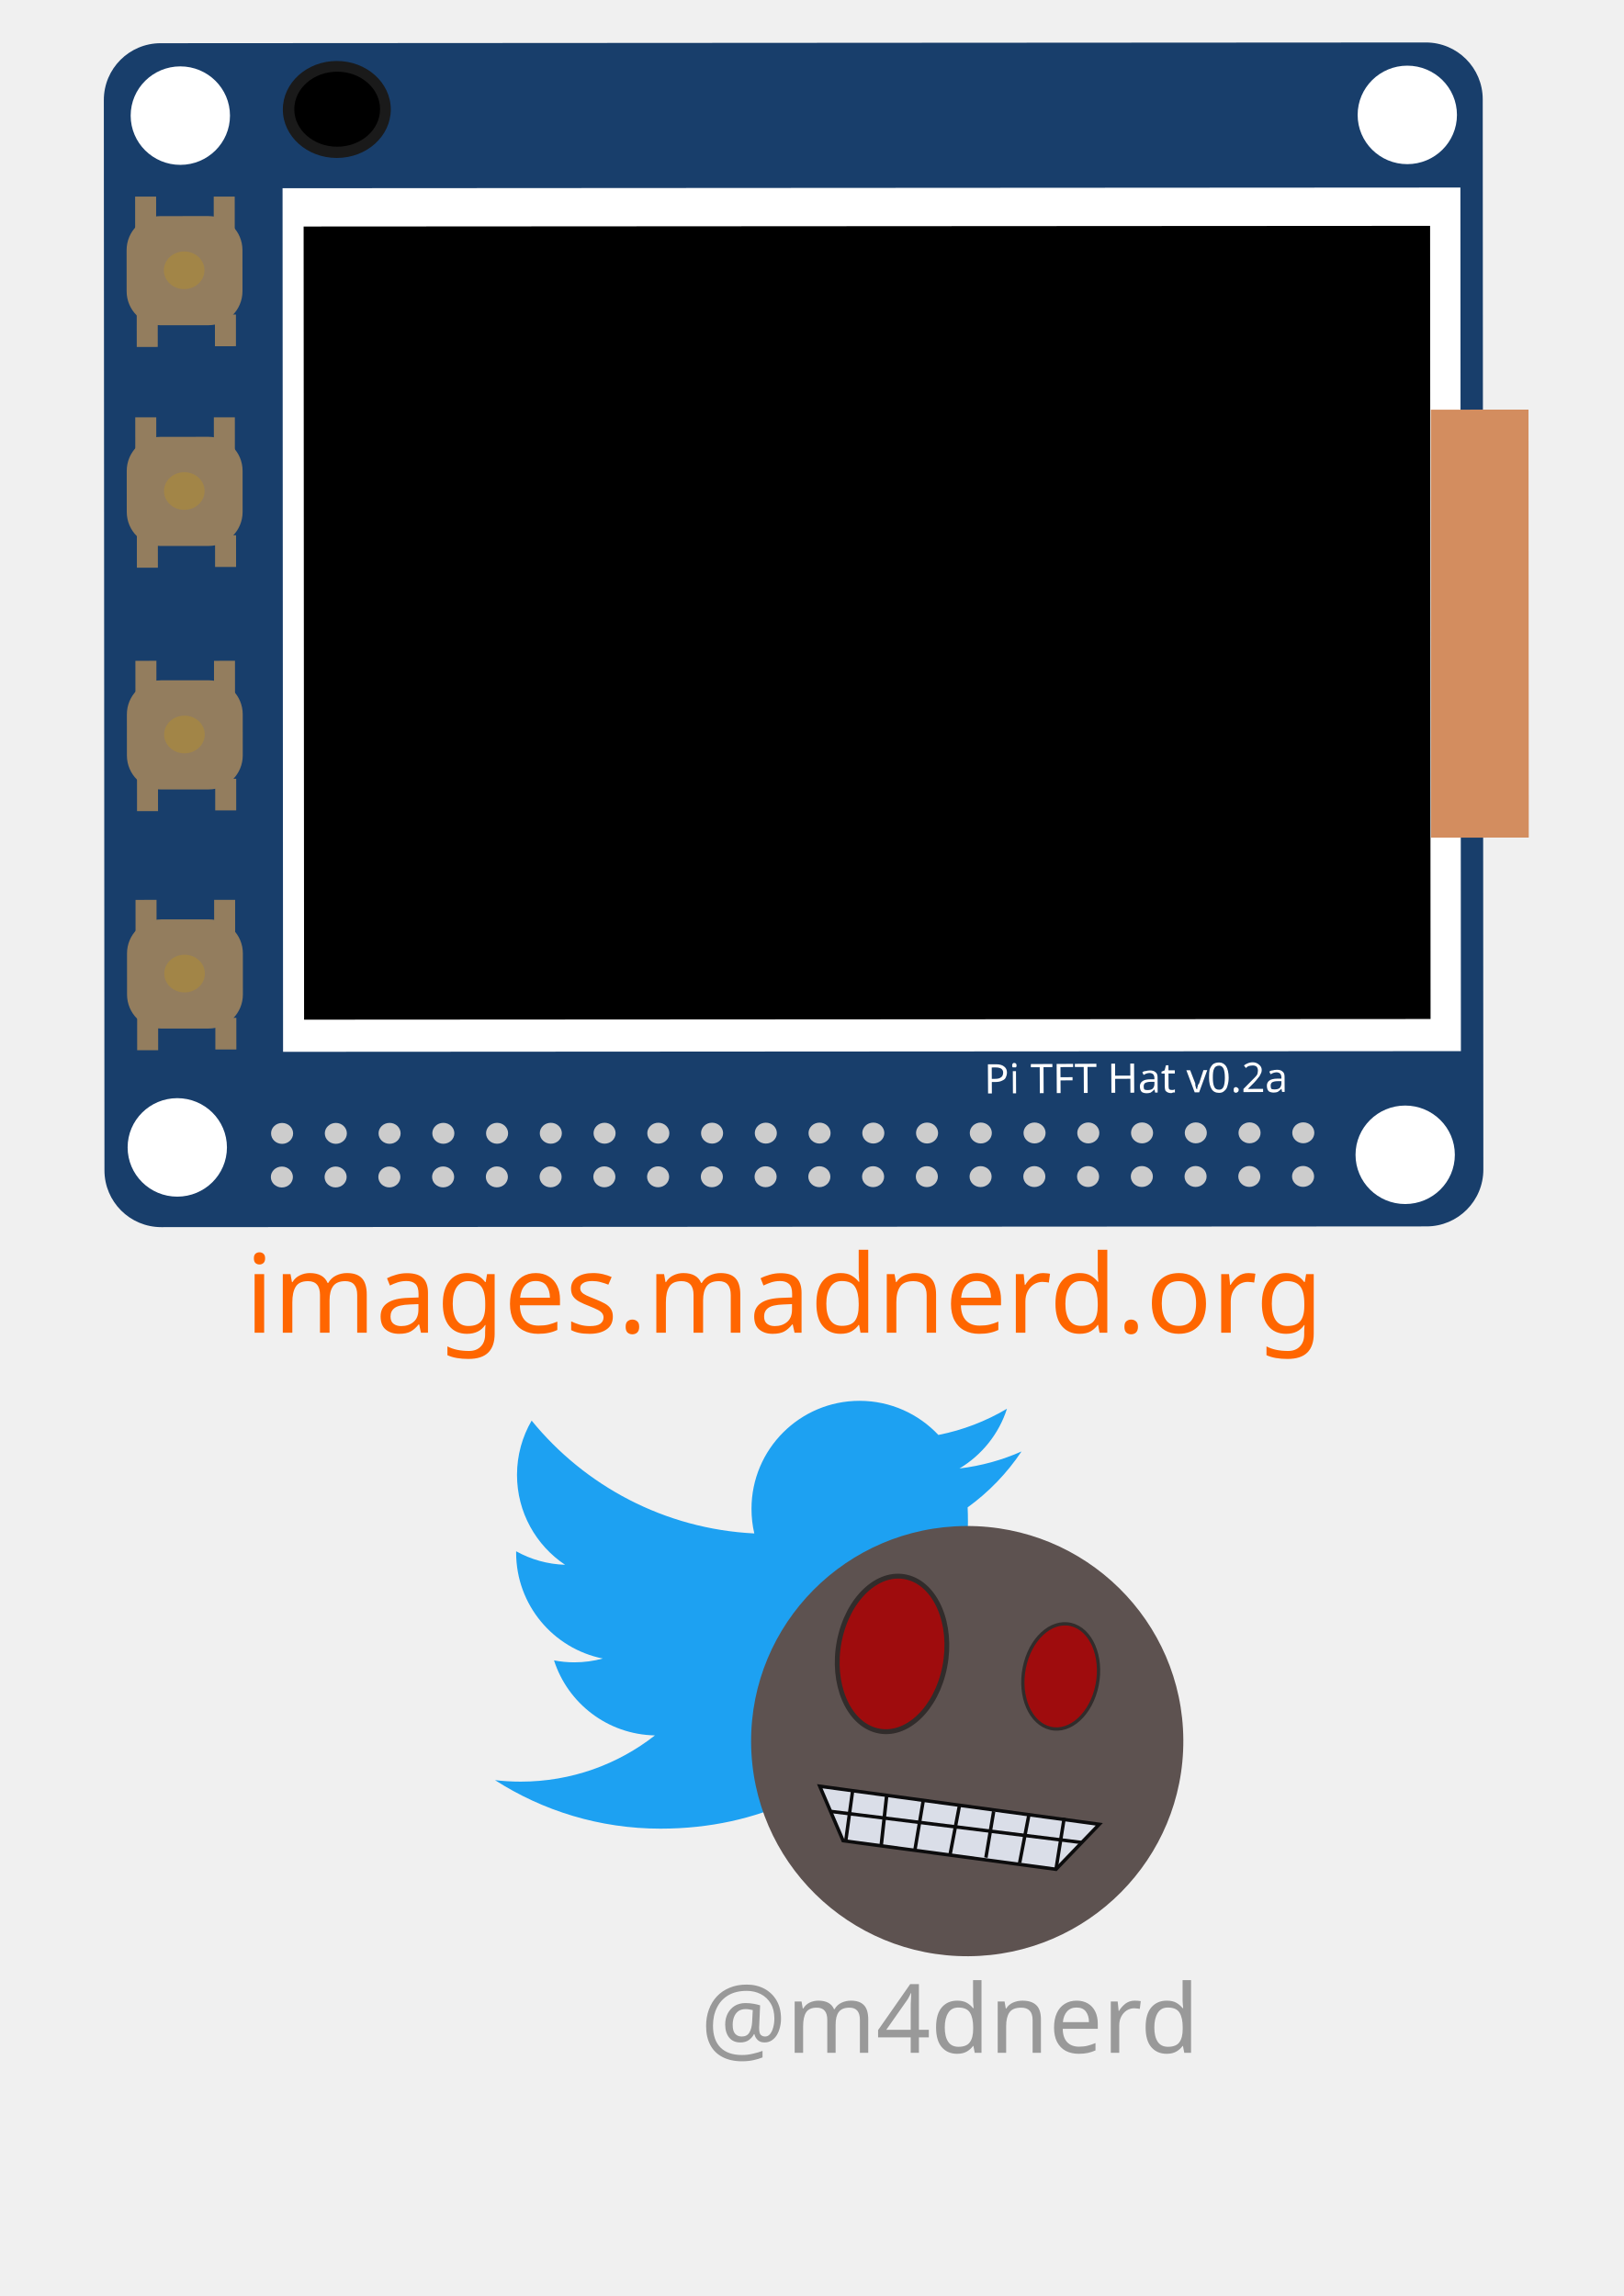
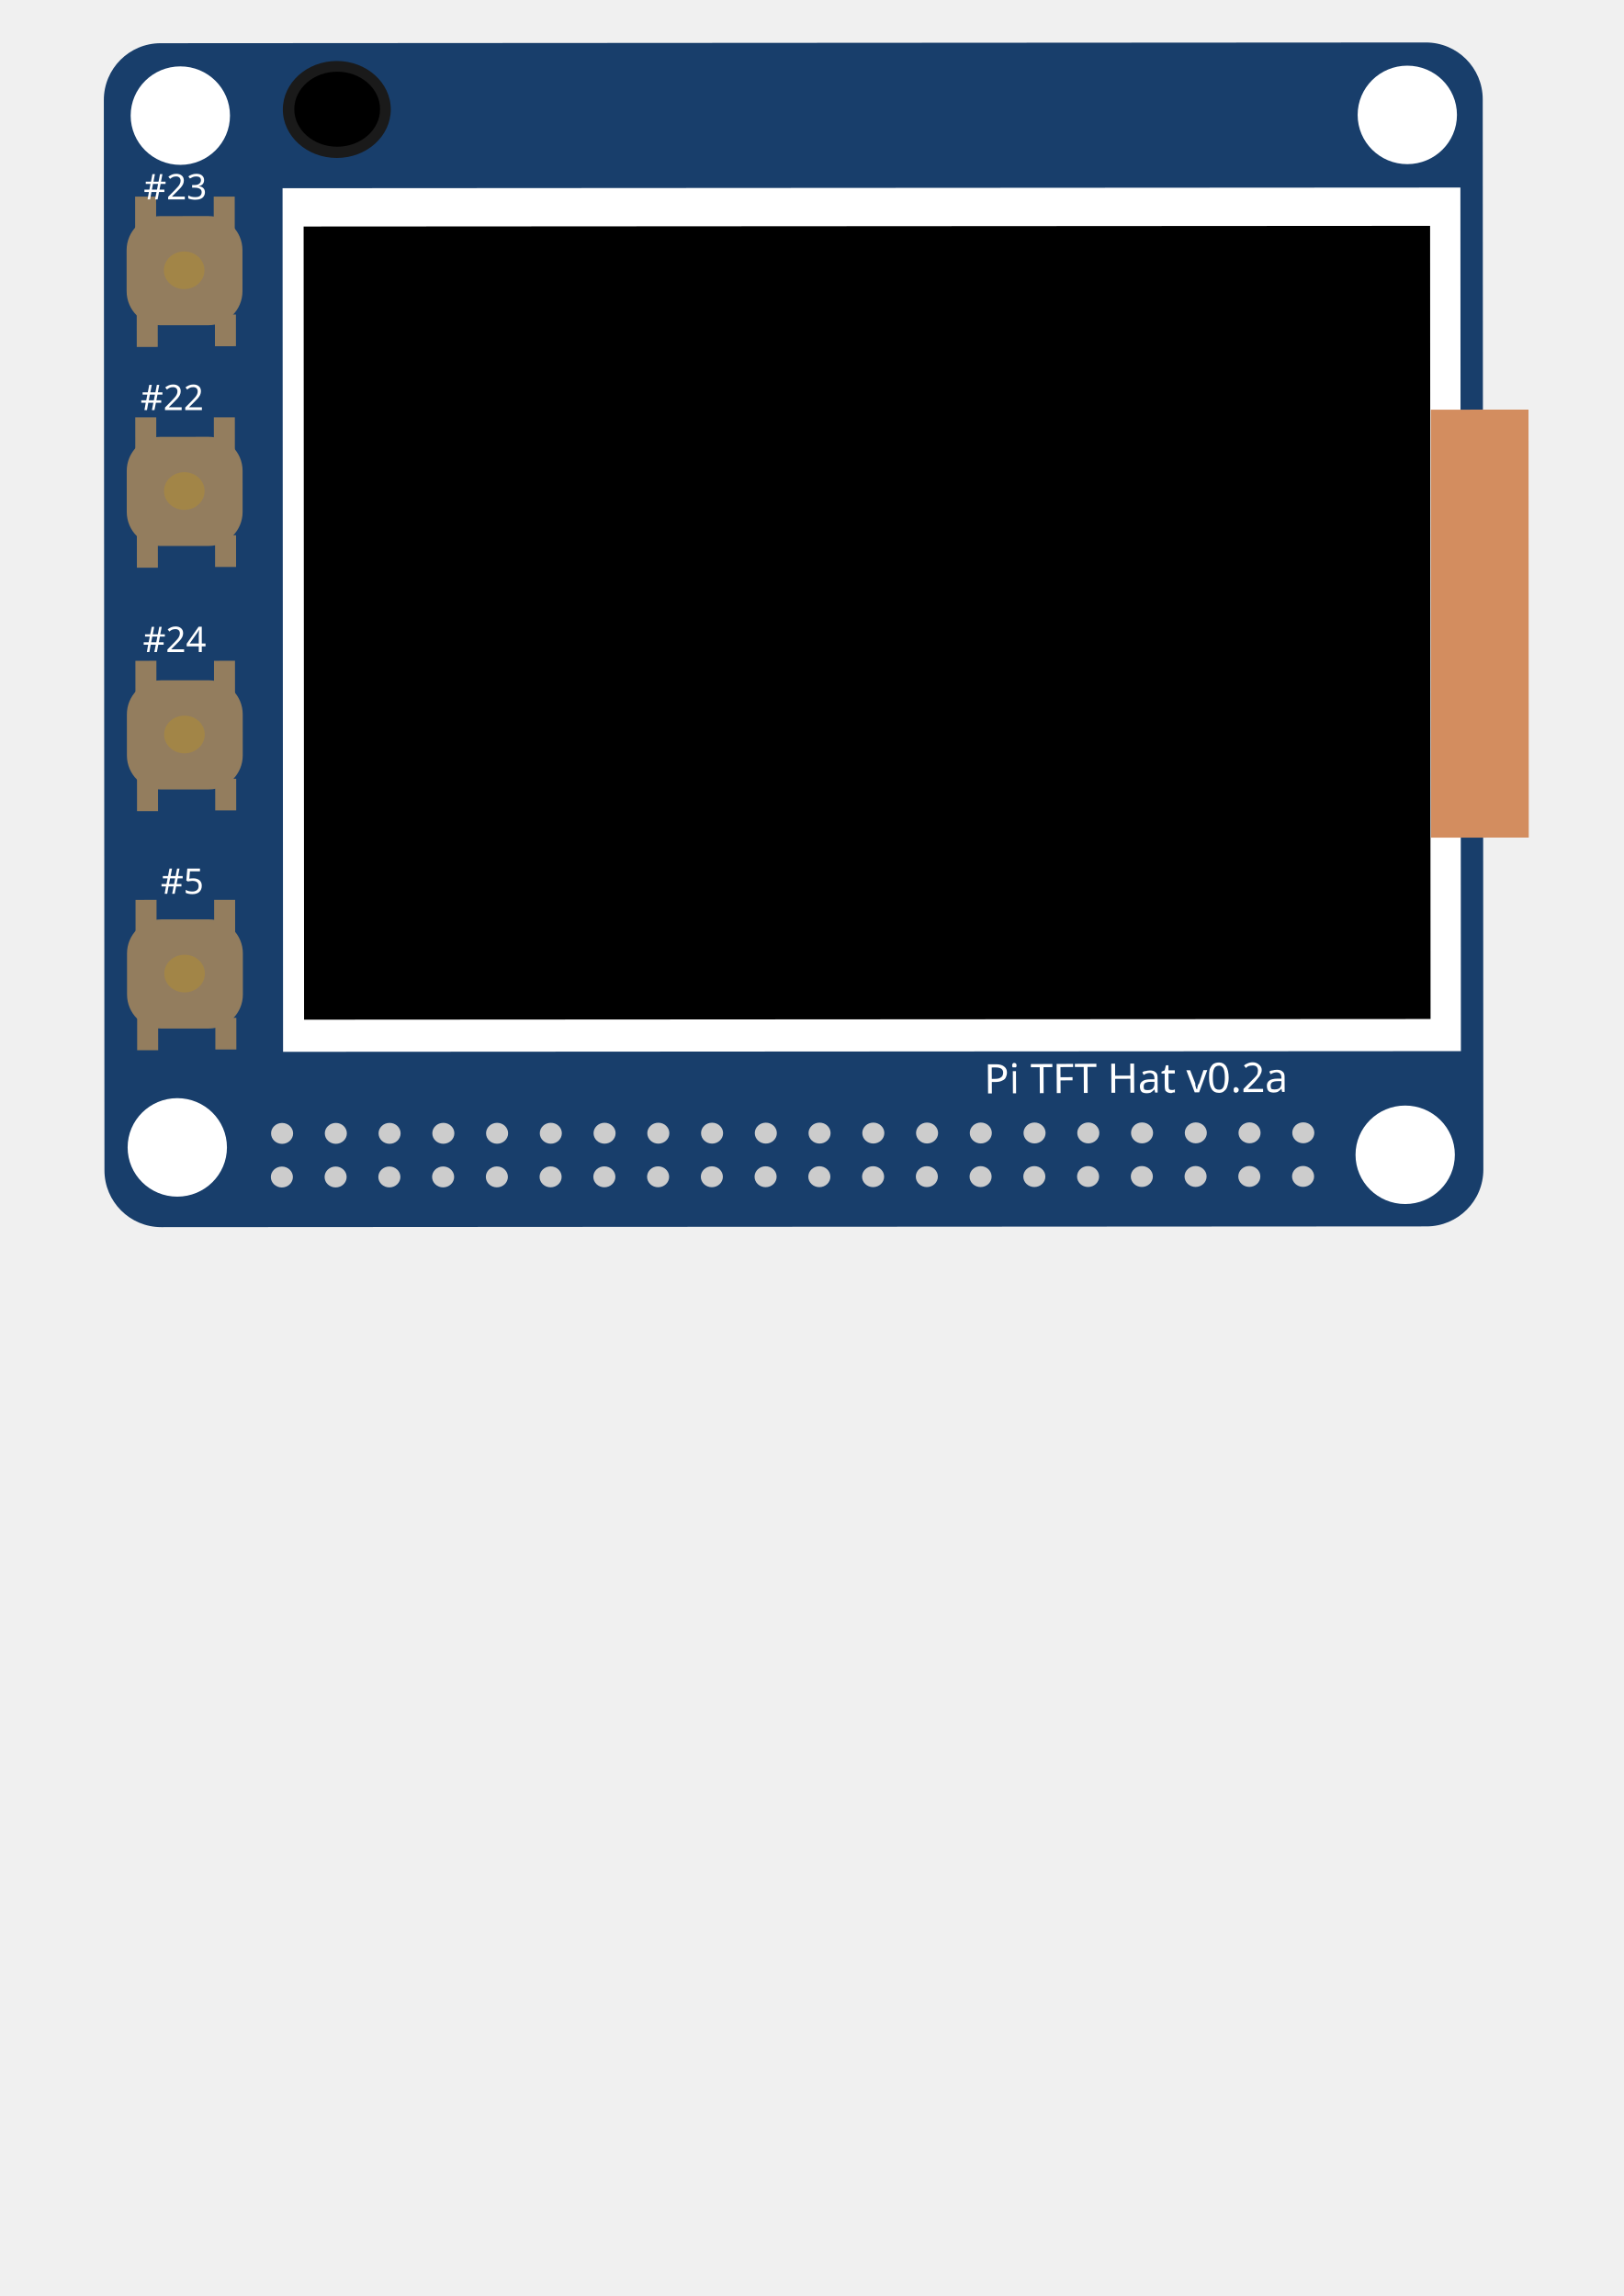
<svg xmlns="http://www.w3.org/2000/svg" width="210mm" height="297mm" viewBox="0 0 210 297" version="1.1" id="svg5478">
  <defs id="defs5472" />
  <g id="layer1">
    <g id="g12898" transform="matrix(5.242611,0,0,5.242611,-46.55062,-146.8055)" style="display:inline;opacity:1;stroke:none">
      <rect transform="rotate(179.9666)" ry="1.402" y="-58.288" x="-45.44" height="29.212" width="34.017" id="rect77" style="opacity:1;fill:#133a68;fill-opacity:0.974;stroke:none;stroke-width:0.282" />
      <ellipse transform="rotate(179.9666)" ry="1.215" rx="1.225" cy="-56.321" cx="-13.22" id="path79-2" style="opacity:1;fill:#ffffff;stroke:none;stroke-width:0.776;stroke-miterlimit:4;stroke-dasharray:none" />
      <ellipse transform="rotate(179.9666)" ry="1.215" rx="1.225" cy="-56.521" cx="-43.512" id="path79-2-0" style="opacity:1;fill:#ffffff;fill-opacity:1;stroke:none;stroke-width:0.776;stroke-miterlimit:4;stroke-dasharray:none;stroke-opacity:1" />
      <ellipse transform="rotate(179.9666)" ry="1.215" rx="1.225" cy="-30.863" cx="-43.579" id="path79-2-4" style="opacity:1;fill:#ffffff;fill-opacity:1;stroke:none;stroke-width:0.776;stroke-miterlimit:4;stroke-dasharray:none;stroke-opacity:1" />
      <ellipse transform="rotate(179.9666)" ry="1.215" rx="1.225" cy="-30.863" cx="-13.31" id="path79-2-5" style="opacity:1;fill:#ffffff;fill-opacity:1;stroke:none;stroke-width:0.776;stroke-miterlimit:4;stroke-dasharray:none;stroke-opacity:1" />
      <rect transform="rotate(179.9666)" y="-53.964" x="-44.888" height="21.308" width="29.057" id="rect1195" style="opacity:1;fill:#ffffff;stroke:none;stroke-width:0.123;stroke-miterlimit:4;stroke-dasharray:none" />
      <rect transform="rotate(179.9666)" ry="0" y="-53.171" x="-44.14" height="19.57" width="27.79" id="rect1191" style="opacity:1;fill:#000000;stroke:none;stroke-width:0.122;stroke-miterlimit:4;stroke-dasharray:none" />
      <rect transform="rotate(179.9666)" rx="1.331" ry="1.197" y="-31.91" x="-18.502" height="2.393" width="2.663" id="rect1197" style="opacity:1;fill:#1a1a1a;stroke:none;stroke-width:0.115;stroke-miterlimit:4;stroke-dasharray:none" />
      <rect transform="rotate(179.9666)" ry="0" y="-48.696" x="-46.565" height="10.56" width="2.41" id="rect1189" style="opacity:1;fill:#d38d5f;stroke:none;stroke-width:0.123;stroke-miterlimit:4;stroke-dasharray:none" />
      <g transform="rotate(179.9666,6.746458,43.26557)" id="g1619" style="stroke:none">
        <rect style="display:inline;opacity:1;fill:#937d5e;fill-opacity:1;stroke:none;stroke-width:0.139;stroke-miterlimit:4;stroke-dasharray:none" id="rect1306-7" width="0.518" height="0.89" x="-1.183" y="35.431" ry="0" />
        <rect style="display:inline;opacity:1;fill:#937d5e;fill-opacity:1;stroke:none;stroke-width:0.131;stroke-miterlimit:4;stroke-dasharray:none" id="rect1306-6" width="0.518" height="0.792" x="0.756" y="35.53" ry="0" />
        <rect style="display:inline;opacity:1;fill:#937d5e;fill-opacity:1;stroke:none;stroke-width:0.13;stroke-miterlimit:4;stroke-dasharray:none" id="rect1306" width="0.518" height="0.782" x="-1.211" y="32.629" ry="0" />
        <rect style="display:inline;opacity:1;fill:#937d5e;fill-opacity:1;stroke:none;stroke-width:0.131;stroke-miterlimit:4;stroke-dasharray:none" id="rect1306-6-0" width="0.518" height="0.799" x="0.718" y="32.612" ry="0" />
        <rect style="display:inline;opacity:1;fill:#937d5e;fill-opacity:1;stroke:none;stroke-width:0.12;stroke-miterlimit:4;stroke-dasharray:none" id="rect1199" width="2.858" height="2.693" x="-1.373" y="33.147" ry="0.84" />
        <rect style="display:inline;opacity:1;fill:#937d5e;fill-opacity:1;stroke:none;stroke-width:0.074;stroke-miterlimit:4;stroke-dasharray:none" id="rect1199-3" width="1.852" height="1.588" x="-0.872" y="33.676" ry="0.265" />
        <ellipse style="display:inline;opacity:1;fill:#a28547;fill-opacity:1;stroke:none;stroke-width:0.108;stroke-miterlimit:4;stroke-dasharray:none" id="path1335" cx="0.065" cy="34.503" rx="0.501" ry="0.465" />
      </g>
      <g id="g1619-3" style="display:inline;opacity:1;stroke:none" transform="rotate(179.9666,6.745599,40.31598)">
        <rect style="display:inline;opacity:1;fill:#937d5e;fill-opacity:1;stroke:none;stroke-width:0.139;stroke-miterlimit:4;stroke-dasharray:none" id="rect1306-7-0" width="0.518" height="0.89" x="-1.183" y="35.431" ry="0" />
        <rect style="display:inline;opacity:1;fill:#937d5e;fill-opacity:1;stroke:none;stroke-width:0.131;stroke-miterlimit:4;stroke-dasharray:none" id="rect1306-6-9" width="0.518" height="0.792" x="0.756" y="35.53" ry="0" />
        <rect style="display:inline;opacity:1;fill:#937d5e;fill-opacity:1;stroke:none;stroke-width:0.13;stroke-miterlimit:4;stroke-dasharray:none" id="rect1306-9" width="0.518" height="0.782" x="-1.211" y="32.629" ry="0" />
        <rect style="display:inline;opacity:1;fill:#937d5e;fill-opacity:1;stroke:none;stroke-width:0.131;stroke-miterlimit:4;stroke-dasharray:none" id="rect1306-6-0-6" width="0.518" height="0.799" x="0.718" y="32.612" ry="0" />
        <rect style="display:inline;opacity:1;fill:#937d5e;fill-opacity:1;stroke:none;stroke-width:0.12;stroke-miterlimit:4;stroke-dasharray:none" id="rect1199-1" width="2.858" height="2.693" x="-1.373" y="33.147" ry="0.84" />
        <rect style="display:inline;opacity:1;fill:#937d5e;fill-opacity:1;stroke:none;stroke-width:0.074;stroke-miterlimit:4;stroke-dasharray:none" id="rect1199-3-1" width="1.852" height="1.588" x="-0.872" y="33.676" ry="0.265" />
        <ellipse style="display:inline;opacity:1;fill:#a28547;fill-opacity:1;stroke:none;stroke-width:0.108;stroke-miterlimit:4;stroke-dasharray:none" id="path1335-8" cx="0.065" cy="34.503" rx="0.501" ry="0.465" />
      </g>
      <g id="g1619-6" style="display:inline;opacity:1;stroke:none" transform="rotate(179.9666,6.744724,37.31225)">
        <rect style="display:inline;opacity:1;fill:#937d5e;fill-opacity:1;stroke:none;stroke-width:0.139;stroke-miterlimit:4;stroke-dasharray:none" id="rect1306-7-5" width="0.518" height="0.89" x="-1.183" y="35.431" ry="0" />
        <rect style="display:inline;opacity:1;fill:#937d5e;fill-opacity:1;stroke:none;stroke-width:0.131;stroke-miterlimit:4;stroke-dasharray:none" id="rect1306-6-8" width="0.518" height="0.792" x="0.756" y="35.53" ry="0" />
        <rect style="display:inline;opacity:1;fill:#937d5e;fill-opacity:1;stroke:none;stroke-width:0.13;stroke-miterlimit:4;stroke-dasharray:none" id="rect1306-93" width="0.518" height="0.782" x="-1.211" y="32.629" ry="0" />
        <rect style="display:inline;opacity:1;fill:#937d5e;fill-opacity:1;stroke:none;stroke-width:0.131;stroke-miterlimit:4;stroke-dasharray:none" id="rect1306-6-0-0" width="0.518" height="0.799" x="0.718" y="32.612" ry="0" />
        <rect style="display:inline;opacity:1;fill:#937d5e;fill-opacity:1;stroke:none;stroke-width:0.12;stroke-miterlimit:4;stroke-dasharray:none" id="rect1199-0" width="2.858" height="2.693" x="-1.373" y="33.147" ry="0.84" />
        <rect style="display:inline;opacity:1;fill:#937d5e;fill-opacity:1;stroke:none;stroke-width:0.074;stroke-miterlimit:4;stroke-dasharray:none" id="rect1199-3-17" width="1.852" height="1.588" x="-0.872" y="33.676" ry="0.265" />
        <ellipse style="display:inline;opacity:1;fill:#a28547;fill-opacity:1;stroke:none;stroke-width:0.108;stroke-miterlimit:4;stroke-dasharray:none" id="path1335-7" cx="0.065" cy="34.503" rx="0.501" ry="0.465" />
      </g>
      <g id="g1619-60" style="display:inline;opacity:1;stroke:none" transform="rotate(179.9666,6.743931,34.58912)">
        <rect style="display:inline;opacity:1;fill:#937d5e;fill-opacity:1;stroke:none;stroke-width:0.139;stroke-miterlimit:4;stroke-dasharray:none" id="rect1306-7-4" width="0.518" height="0.89" x="-1.183" y="35.431" ry="0" />
        <rect style="display:inline;opacity:1;fill:#937d5e;fill-opacity:1;stroke:none;stroke-width:0.131;stroke-miterlimit:4;stroke-dasharray:none" id="rect1306-6-1" width="0.518" height="0.792" x="0.756" y="35.53" ry="0" />
        <rect style="display:inline;opacity:1;fill:#937d5e;fill-opacity:1;stroke:none;stroke-width:0.13;stroke-miterlimit:4;stroke-dasharray:none" id="rect1306-0" width="0.518" height="0.782" x="-1.211" y="32.629" ry="0" />
        <rect style="display:inline;opacity:1;fill:#937d5e;fill-opacity:1;stroke:none;stroke-width:0.131;stroke-miterlimit:4;stroke-dasharray:none" id="rect1306-6-0-2" width="0.518" height="0.799" x="0.718" y="32.612" ry="0" />
        <rect style="display:inline;opacity:1;fill:#937d5e;fill-opacity:1;stroke:none;stroke-width:0.12;stroke-miterlimit:4;stroke-dasharray:none" id="rect1199-30" width="2.858" height="2.693" x="-1.373" y="33.147" ry="0.84" />
        <rect style="display:inline;opacity:1;fill:#937d5e;fill-opacity:1;stroke:none;stroke-width:0.074;stroke-miterlimit:4;stroke-dasharray:none" id="rect1199-3-9" width="1.852" height="1.588" x="-0.872" y="33.676" ry="0.265" />
        <ellipse style="display:inline;opacity:1;fill:#a28547;fill-opacity:1;stroke:none;stroke-width:0.108;stroke-miterlimit:4;stroke-dasharray:none" id="path1335-74" cx="0.065" cy="34.503" rx="0.501" ry="0.465" />
      </g>
      <g transform="rotate(179.9666,28.97954,43.66512)" id="g1839" style="stroke:none">
        <path style="opacity:1;fill:none;stroke:none;stroke-width:0.254px;stroke-linecap:butt;stroke-linejoin:miter;stroke-opacity:1" d="M 16.404,29.771 16.669,29.506 h 0.529 L 17.462,29.771 V 31.887 l -0.265,0.265 H 16.669 L 16.404,31.887 Z" id="path1066" />
        <ellipse style="opacity:1;fill:#cccccc;stroke:none;stroke-width:0.136;stroke-miterlimit:4;stroke-dasharray:none" id="path1509" cx="16.941" cy="30.294" rx="0.272" ry="0.258" />
        <ellipse style="display:inline;opacity:1;fill:#cccccc;stroke:none;stroke-width:0.136;stroke-miterlimit:4;stroke-dasharray:none" id="path1509-0" cx="16.935" cy="31.37" rx="0.272" ry="0.258" />
      </g>
      <g transform="rotate(179.9666,28.31657,43.66531)" id="use5654" style="stroke:none">
        <path id="path5692" d="M 16.404,29.771 16.669,29.506 h 0.529 L 17.462,29.771 V 31.887 l -0.265,0.265 H 16.669 L 16.404,31.887 Z" style="opacity:1;fill:none;stroke:none;stroke-width:0.254px;stroke-linecap:butt;stroke-linejoin:miter;stroke-opacity:1" />
        <ellipse ry="0.258" rx="0.272" cy="30.294" cx="16.941" id="ellipse5694" style="opacity:1;fill:#cccccc;stroke:none;stroke-width:0.136;stroke-miterlimit:4;stroke-dasharray:none" />
        <ellipse ry="0.258" rx="0.272" cy="31.37" cx="16.935" id="ellipse5696" style="display:inline;opacity:1;fill:#cccccc;stroke:none;stroke-width:0.136;stroke-miterlimit:4;stroke-dasharray:none" />
      </g>
      <g transform="rotate(179.9666,27.6536,43.66551)" id="use5656" style="stroke:none">
        <path id="path5700" d="M 16.404,29.771 16.669,29.506 h 0.529 L 17.462,29.771 V 31.887 l -0.265,0.265 H 16.669 L 16.404,31.887 Z" style="opacity:1;fill:none;stroke:none;stroke-width:0.254px;stroke-linecap:butt;stroke-linejoin:miter;stroke-opacity:1" />
        <ellipse ry="0.258" rx="0.272" cy="30.294" cx="16.941" id="ellipse5702" style="opacity:1;fill:#cccccc;stroke:none;stroke-width:0.136;stroke-miterlimit:4;stroke-dasharray:none" />
        <ellipse ry="0.258" rx="0.272" cy="31.37" cx="16.935" id="ellipse5704" style="display:inline;opacity:1;fill:#cccccc;stroke:none;stroke-width:0.136;stroke-miterlimit:4;stroke-dasharray:none" />
      </g>
      <g transform="rotate(179.9666,26.99063,43.6657)" id="use5658" style="stroke:none">
        <path id="path5708" d="M 16.404,29.771 16.669,29.506 h 0.529 L 17.462,29.771 V 31.887 l -0.265,0.265 H 16.669 L 16.404,31.887 Z" style="opacity:1;fill:none;stroke:none;stroke-width:0.254px;stroke-linecap:butt;stroke-linejoin:miter;stroke-opacity:1" />
        <ellipse ry="0.258" rx="0.272" cy="30.294" cx="16.941" id="ellipse5710" style="opacity:1;fill:#cccccc;stroke:none;stroke-width:0.136;stroke-miterlimit:4;stroke-dasharray:none" />
        <ellipse ry="0.258" rx="0.272" cy="31.37" cx="16.935" id="ellipse5712" style="display:inline;opacity:1;fill:#cccccc;stroke:none;stroke-width:0.136;stroke-miterlimit:4;stroke-dasharray:none" />
      </g>
      <g transform="rotate(179.9666,26.32766,43.66589)" id="use5660" style="stroke:none">
        <path id="path5716" d="M 16.404,29.771 16.669,29.506 h 0.529 L 17.462,29.771 V 31.887 l -0.265,0.265 H 16.669 L 16.404,31.887 Z" style="opacity:1;fill:none;stroke:none;stroke-width:0.254px;stroke-linecap:butt;stroke-linejoin:miter;stroke-opacity:1" />
        <ellipse ry="0.258" rx="0.272" cy="30.294" cx="16.941" id="ellipse5718" style="opacity:1;fill:#cccccc;stroke:none;stroke-width:0.136;stroke-miterlimit:4;stroke-dasharray:none" />
        <ellipse ry="0.258" rx="0.272" cy="31.37" cx="16.935" id="ellipse5720" style="display:inline;opacity:1;fill:#cccccc;stroke:none;stroke-width:0.136;stroke-miterlimit:4;stroke-dasharray:none" />
      </g>
      <g transform="rotate(179.9666,25.66469,43.66609)" id="use5662" style="stroke:none">
        <path id="path5724" d="M 16.404,29.771 16.669,29.506 h 0.529 L 17.462,29.771 V 31.887 l -0.265,0.265 H 16.669 L 16.404,31.887 Z" style="opacity:1;fill:none;stroke:none;stroke-width:0.254px;stroke-linecap:butt;stroke-linejoin:miter;stroke-opacity:1" />
        <ellipse ry="0.258" rx="0.272" cy="30.294" cx="16.941" id="ellipse5726" style="opacity:1;fill:#cccccc;stroke:none;stroke-width:0.136;stroke-miterlimit:4;stroke-dasharray:none" />
        <ellipse ry="0.258" rx="0.272" cy="31.37" cx="16.935" id="ellipse5728" style="display:inline;opacity:1;fill:#cccccc;stroke:none;stroke-width:0.136;stroke-miterlimit:4;stroke-dasharray:none" />
      </g>
      <g transform="rotate(179.9666,25.00173,43.66628)" id="use5664" style="stroke:none">
        <path id="path5732" d="M 16.404,29.771 16.669,29.506 h 0.529 L 17.462,29.771 V 31.887 l -0.265,0.265 H 16.669 L 16.404,31.887 Z" style="opacity:1;fill:none;stroke:none;stroke-width:0.254px;stroke-linecap:butt;stroke-linejoin:miter;stroke-opacity:1" />
        <ellipse ry="0.258" rx="0.272" cy="30.294" cx="16.941" id="ellipse5734" style="opacity:1;fill:#cccccc;stroke:none;stroke-width:0.136;stroke-miterlimit:4;stroke-dasharray:none" />
        <ellipse ry="0.258" rx="0.272" cy="31.37" cx="16.935" id="ellipse5736" style="display:inline;opacity:1;fill:#cccccc;stroke:none;stroke-width:0.136;stroke-miterlimit:4;stroke-dasharray:none" />
      </g>
      <g transform="rotate(179.9666,24.33876,43.66647)" id="use5666" style="stroke:none">
        <path id="path5740" d="M 16.404,29.771 16.669,29.506 h 0.529 L 17.462,29.771 V 31.887 l -0.265,0.265 H 16.669 L 16.404,31.887 Z" style="opacity:1;fill:none;stroke:none;stroke-width:0.254px;stroke-linecap:butt;stroke-linejoin:miter;stroke-opacity:1" />
        <ellipse ry="0.258" rx="0.272" cy="30.294" cx="16.941" id="ellipse5742" style="opacity:1;fill:#cccccc;stroke:none;stroke-width:0.136;stroke-miterlimit:4;stroke-dasharray:none" />
        <ellipse ry="0.258" rx="0.272" cy="31.37" cx="16.935" id="ellipse5744" style="display:inline;opacity:1;fill:#cccccc;stroke:none;stroke-width:0.136;stroke-miterlimit:4;stroke-dasharray:none" />
      </g>
      <g transform="rotate(179.9666,23.67579,43.66667)" id="use5668" style="stroke:none">
        <path id="path5748" d="M 16.404,29.771 16.669,29.506 h 0.529 L 17.462,29.771 V 31.887 l -0.265,0.265 H 16.669 L 16.404,31.887 Z" style="opacity:1;fill:none;stroke:none;stroke-width:0.254px;stroke-linecap:butt;stroke-linejoin:miter;stroke-opacity:1" />
        <ellipse ry="0.258" rx="0.272" cy="30.294" cx="16.941" id="ellipse5750" style="opacity:1;fill:#cccccc;stroke:none;stroke-width:0.136;stroke-miterlimit:4;stroke-dasharray:none" />
        <ellipse ry="0.258" rx="0.272" cy="31.37" cx="16.935" id="ellipse5752" style="display:inline;opacity:1;fill:#cccccc;stroke:none;stroke-width:0.136;stroke-miterlimit:4;stroke-dasharray:none" />
      </g>
      <g transform="rotate(179.9666,23.01282,43.66686)" id="use5670" style="stroke:none">
        <path id="path5756" d="M 16.404,29.771 16.669,29.506 h 0.529 L 17.462,29.771 V 31.887 l -0.265,0.265 H 16.669 L 16.404,31.887 Z" style="opacity:1;fill:none;stroke:none;stroke-width:0.254px;stroke-linecap:butt;stroke-linejoin:miter;stroke-opacity:1" />
        <ellipse ry="0.258" rx="0.272" cy="30.294" cx="16.941" id="ellipse5758" style="opacity:1;fill:#cccccc;stroke:none;stroke-width:0.136;stroke-miterlimit:4;stroke-dasharray:none" />
        <ellipse ry="0.258" rx="0.272" cy="31.37" cx="16.935" id="ellipse5760" style="display:inline;opacity:1;fill:#cccccc;stroke:none;stroke-width:0.136;stroke-miterlimit:4;stroke-dasharray:none" />
      </g>
      <g transform="rotate(179.9666,22.34985,43.66705)" id="use5672" style="stroke:none">
        <path id="path5764" d="M 16.404,29.771 16.669,29.506 h 0.529 L 17.462,29.771 V 31.887 l -0.265,0.265 H 16.669 L 16.404,31.887 Z" style="opacity:1;fill:none;stroke:none;stroke-width:0.254px;stroke-linecap:butt;stroke-linejoin:miter;stroke-opacity:1" />
        <ellipse ry="0.258" rx="0.272" cy="30.294" cx="16.941" id="ellipse5766" style="opacity:1;fill:#cccccc;stroke:none;stroke-width:0.136;stroke-miterlimit:4;stroke-dasharray:none" />
        <ellipse ry="0.258" rx="0.272" cy="31.37" cx="16.935" id="ellipse5768" style="display:inline;opacity:1;fill:#cccccc;stroke:none;stroke-width:0.136;stroke-miterlimit:4;stroke-dasharray:none" />
      </g>
      <g transform="rotate(179.9666,21.68688,43.66725)" id="use5674" style="stroke:none">
        <path id="path5772" d="M 16.404,29.771 16.669,29.506 h 0.529 L 17.462,29.771 V 31.887 l -0.265,0.265 H 16.669 L 16.404,31.887 Z" style="opacity:1;fill:none;stroke:none;stroke-width:0.254px;stroke-linecap:butt;stroke-linejoin:miter;stroke-opacity:1" />
        <ellipse ry="0.258" rx="0.272" cy="30.294" cx="16.941" id="ellipse5774" style="opacity:1;fill:#cccccc;stroke:none;stroke-width:0.136;stroke-miterlimit:4;stroke-dasharray:none" />
        <ellipse ry="0.258" rx="0.272" cy="31.37" cx="16.935" id="ellipse5776" style="display:inline;opacity:1;fill:#cccccc;stroke:none;stroke-width:0.136;stroke-miterlimit:4;stroke-dasharray:none" />
      </g>
      <g transform="rotate(179.9666,21.02391,43.66744)" id="use5676" style="stroke:none">
        <path id="path5780" d="M 16.404,29.771 16.669,29.506 h 0.529 L 17.462,29.771 V 31.887 l -0.265,0.265 H 16.669 L 16.404,31.887 Z" style="opacity:1;fill:none;stroke:none;stroke-width:0.254px;stroke-linecap:butt;stroke-linejoin:miter;stroke-opacity:1" />
        <ellipse ry="0.258" rx="0.272" cy="30.294" cx="16.941" id="ellipse5782" style="opacity:1;fill:#cccccc;stroke:none;stroke-width:0.136;stroke-miterlimit:4;stroke-dasharray:none" />
        <ellipse ry="0.258" rx="0.272" cy="31.37" cx="16.935" id="ellipse5784" style="display:inline;opacity:1;fill:#cccccc;stroke:none;stroke-width:0.136;stroke-miterlimit:4;stroke-dasharray:none" />
      </g>
      <g transform="rotate(179.9666,20.36095,43.66763)" id="use5678" style="stroke:none">
        <path id="path5788" d="M 16.404,29.771 16.669,29.506 h 0.529 L 17.462,29.771 V 31.887 l -0.265,0.265 H 16.669 L 16.404,31.887 Z" style="opacity:1;fill:none;stroke:none;stroke-width:0.254px;stroke-linecap:butt;stroke-linejoin:miter;stroke-opacity:1" />
        <ellipse ry="0.258" rx="0.272" cy="30.294" cx="16.941" id="ellipse5790" style="opacity:1;fill:#cccccc;stroke:none;stroke-width:0.136;stroke-miterlimit:4;stroke-dasharray:none" />
        <ellipse ry="0.258" rx="0.272" cy="31.37" cx="16.935" id="ellipse5792" style="display:inline;opacity:1;fill:#cccccc;stroke:none;stroke-width:0.136;stroke-miterlimit:4;stroke-dasharray:none" />
      </g>
      <g transform="rotate(179.9666,19.69798,43.66783)" id="use5680" style="stroke:none">
        <path id="path5796" d="M 16.404,29.771 16.669,29.506 h 0.529 L 17.462,29.771 V 31.887 l -0.265,0.265 H 16.669 L 16.404,31.887 Z" style="opacity:1;fill:none;stroke:none;stroke-width:0.254px;stroke-linecap:butt;stroke-linejoin:miter;stroke-opacity:1" />
        <ellipse ry="0.258" rx="0.272" cy="30.294" cx="16.941" id="ellipse5798" style="opacity:1;fill:#cccccc;stroke:none;stroke-width:0.136;stroke-miterlimit:4;stroke-dasharray:none" />
        <ellipse ry="0.258" rx="0.272" cy="31.37" cx="16.935" id="ellipse5800" style="display:inline;opacity:1;fill:#cccccc;stroke:none;stroke-width:0.136;stroke-miterlimit:4;stroke-dasharray:none" />
      </g>
      <g transform="rotate(179.9666,19.03501,43.66802)" id="use5682" style="stroke:none">
        <path id="path5804" d="M 16.404,29.771 16.669,29.506 h 0.529 L 17.462,29.771 V 31.887 l -0.265,0.265 H 16.669 L 16.404,31.887 Z" style="opacity:1;fill:none;stroke:none;stroke-width:0.254px;stroke-linecap:butt;stroke-linejoin:miter;stroke-opacity:1" />
        <ellipse ry="0.258" rx="0.272" cy="30.294" cx="16.941" id="ellipse5806" style="opacity:1;fill:#cccccc;stroke:none;stroke-width:0.136;stroke-miterlimit:4;stroke-dasharray:none" />
        <ellipse ry="0.258" rx="0.272" cy="31.37" cx="16.935" id="ellipse5808" style="display:inline;opacity:1;fill:#cccccc;stroke:none;stroke-width:0.136;stroke-miterlimit:4;stroke-dasharray:none" />
      </g>
      <g transform="rotate(179.9666,18.37204,43.66821)" id="use5684" style="stroke:none">
        <path id="path5812" d="M 16.404,29.771 16.669,29.506 h 0.529 L 17.462,29.771 V 31.887 l -0.265,0.265 H 16.669 L 16.404,31.887 Z" style="opacity:1;fill:none;stroke:none;stroke-width:0.254px;stroke-linecap:butt;stroke-linejoin:miter;stroke-opacity:1" />
        <ellipse ry="0.258" rx="0.272" cy="30.294" cx="16.941" id="ellipse5814" style="opacity:1;fill:#cccccc;stroke:none;stroke-width:0.136;stroke-miterlimit:4;stroke-dasharray:none" />
        <ellipse ry="0.258" rx="0.272" cy="31.37" cx="16.935" id="ellipse5816" style="display:inline;opacity:1;fill:#cccccc;stroke:none;stroke-width:0.136;stroke-miterlimit:4;stroke-dasharray:none" />
      </g>
      <g transform="rotate(179.9666,17.70907,43.6684)" id="use5686" style="stroke:none">
        <path id="path5820" d="M 16.404,29.771 16.669,29.506 h 0.529 L 17.462,29.771 V 31.887 l -0.265,0.265 H 16.669 L 16.404,31.887 Z" style="opacity:1;fill:none;stroke:none;stroke-width:0.254px;stroke-linecap:butt;stroke-linejoin:miter;stroke-opacity:1" />
        <ellipse ry="0.258" rx="0.272" cy="30.294" cx="16.941" id="ellipse5822" style="opacity:1;fill:#cccccc;stroke:none;stroke-width:0.136;stroke-miterlimit:4;stroke-dasharray:none" />
        <ellipse ry="0.258" rx="0.272" cy="31.37" cx="16.935" id="ellipse5824" style="display:inline;opacity:1;fill:#cccccc;stroke:none;stroke-width:0.136;stroke-miterlimit:4;stroke-dasharray:none" />
      </g>
      <g transform="rotate(179.9666,17.0461,43.6686)" id="use5688" style="stroke:none">
        <path id="path5828" d="M 16.404,29.771 16.669,29.506 h 0.529 L 17.462,29.771 V 31.887 l -0.265,0.265 H 16.669 L 16.404,31.887 Z" style="opacity:1;fill:none;stroke:none;stroke-width:0.254px;stroke-linecap:butt;stroke-linejoin:miter;stroke-opacity:1" />
        <ellipse ry="0.258" rx="0.272" cy="30.294" cx="16.941" id="ellipse5830" style="opacity:1;fill:#cccccc;stroke:none;stroke-width:0.136;stroke-miterlimit:4;stroke-dasharray:none" />
        <ellipse ry="0.258" rx="0.272" cy="31.37" cx="16.935" id="ellipse5832" style="display:inline;opacity:1;fill:#cccccc;stroke:none;stroke-width:0.136;stroke-miterlimit:4;stroke-dasharray:none" />
      </g>
      <g transform="rotate(179.9666,16.38313,43.66879)" id="use5690" style="stroke:none">
        <path id="path5836" d="M 16.404,29.771 16.669,29.506 h 0.529 L 17.462,29.771 V 31.887 l -0.265,0.265 H 16.669 L 16.404,31.887 Z" style="opacity:1;fill:none;stroke:none;stroke-width:0.254px;stroke-linecap:butt;stroke-linejoin:miter;stroke-opacity:1" />
        <ellipse ry="0.258" rx="0.272" cy="30.294" cx="16.941" id="ellipse5838" style="opacity:1;fill:#cccccc;stroke:none;stroke-width:0.136;stroke-miterlimit:4;stroke-dasharray:none" />
        <ellipse ry="0.258" rx="0.272" cy="31.37" cx="16.935" id="ellipse5840" style="display:inline;opacity:1;fill:#cccccc;stroke:none;stroke-width:0.136;stroke-miterlimit:4;stroke-dasharray:none" />
      </g>
      <text transform="rotate(-0.3016658)" id="text5918" y="55.156" x="32.873" style="font-style:normal;font-weight:normal;font-size:1.01px;line-height:1.25;font-family:sans-serif;letter-spacing:0px;word-spacing:0px;fill:#ffffff;fill-opacity:1;stroke:none;stroke-width:0.063" xml:space="preserve">
        <tspan style="fill:#ffffff;stroke:none;stroke-width:0.063" y="55.156" x="32.873" id="tspan5916">Pi TFT Hat v0.2a</tspan>
      </text>
      <rect transform="matrix(-0.9999998,5.670901e-4,-5.9851535e-4,-0.9999998,0,0)" rx="1.058" ry="0.925" y="-31.632" x="-18.237" height="1.851" width="2.116" id="rect1197-7" style="display:inline;opacity:1;fill:#000000;stroke:none;stroke-width:0.09;stroke-miterlimit:4;stroke-dasharray:none" />
    </g>
-     <g id="g221" transform="translate(6.949008,-1.603617)">
-       <g id="g198">
-         <g id="layer1-1" transform="matrix(0.2285102,0,0,0.2285102,-66.36555,52.58929)">
-           <path d="m 633.898,812.045 c 112.46,0 173.956,-93.168 173.956,-173.956 0,-2.646 -0.054,-5.281 -0.173,-7.903 11.938,-8.63 22.314,-19.4 30.498,-31.66 -10.955,4.869 -22.744,8.147 -35.111,9.626 12.623,-7.569 22.314,-19.543 26.886,-33.817 -11.813,7.003 -24.895,12.093 -38.824,14.841 -11.157,-11.884 -27.041,-19.317 -44.629,-19.317 -33.764,0 -61.144,27.381 -61.144,61.132 0,4.798 0.536,9.465 1.585,13.941 -50.815,-2.557 -95.874,-26.886 -126.025,-63.88 -5.251,9.035 -8.279,19.531 -8.279,30.73 0,21.212 10.794,39.938 27.208,50.893 -10.031,-0.31 -19.454,-3.063 -27.69,-7.647 -0.009,0.257 -0.009,0.507 -0.009,0.781 0,29.61 21.075,54.332 49.051,59.934 -5.138,1.401 -10.543,2.152 -16.122,2.152 -3.934,0 -7.766,-0.387 -11.491,-1.103 7.784,24.293 30.355,41.971 57.115,42.465 -20.926,16.402 -47.287,26.171 -75.937,26.171 -4.929,0 -9.798,-0.28 -14.584,-0.846 27.059,17.344 59.189,27.464 93.722,27.464" style="fill:#1da1f2;fill-opacity:1;fill-rule:nonzero;stroke:none" id="path3611" />
-         </g>
-         <text xml:space="preserve" style="font-style:normal;font-weight:normal;font-size:12.375px;line-height:1.25;font-family:sans-serif;letter-spacing:0px;word-spacing:0px;fill:#999999;fill-opacity:1;stroke:none;stroke-width:0.58" x="83.658" y="267.146" id="text1370">
-           <tspan id="tspan1368" x="83.658" y="267.146" style="fill:#999999;stroke-width:0.58">@m4dnerd</tspan>
-         </text>
-         <g id="g1467" transform="matrix(1.674976,0,0,1.674976,-355.7304,6.024342)">
-           <path d="m 299.602,131.729 a 16.687,16.613 0 0 1 -16.591,16.708 16.687,16.613 0 0 1 -16.783,-16.517 16.687,16.613 0 0 1 16.591,-16.708 16.687,16.613 0 0 1 16.783,16.517" id="path498-7" style="opacity:1;fill:#5d5250;fill-opacity:1;stroke:#000000;stroke-width:0.407;stroke-miterlimit:4;stroke-dasharray:0.407, 0.407;stroke-dashoffset:0;stroke-opacity:0" />
-           <ellipse ry="4.087" rx="2.89" cy="57.143" cx="309.429" transform="matrix(0.9734928,0.2287174,-0.1941435,0.9809731,0,0)" id="path500-2-3" style="opacity:1;fill:#9f0c0d;fill-opacity:1;stroke:#312c2b;stroke-width:0.255;stroke-miterlimit:4;stroke-dasharray:none;stroke-dashoffset:0;stroke-opacity:1" />
-           <ellipse ry="6.036" rx="4.19" cy="57.083" cx="296.14" transform="matrix(0.9724359,0.2331705,-0.1903723,0.981712,0,0)" id="path500-2-0-4" style="opacity:1;fill:#9f0c0d;fill-opacity:1;stroke:#312c2b;stroke-width:0.374;stroke-miterlimit:4;stroke-dasharray:none;stroke-dashoffset:0;stroke-opacity:1" />
-           <g transform="rotate(-180,265.4235,149.1698)" id="g1366-5">
-             <path style="fill:#dadee8;fill-opacity:1;stroke:#0c0c0d;stroke-width:0.265px;stroke-linecap:butt;stroke-linejoin:miter;stroke-opacity:1" d="m 237.736,160.091 3.341,-3.474 16.437,2.205 1.804,4.21 z" id="path1337-0" />
-             <path style="fill:#dadee8;fill-opacity:1;stroke:#0c0c0d;stroke-width:0.265px;stroke-linecap:butt;stroke-linejoin:miter;stroke-opacity:1" d="M 258.516,161.093 239.106,158.688" id="path1339-9" />
-             <path style="fill:#dadee8;fill-opacity:1;stroke:#0c0c0d;stroke-width:0.265px;stroke-linecap:butt;stroke-linejoin:miter;stroke-opacity:1" d="m 241.077,156.617 -0.635,3.976" id="path1341-3" />
-             <path style="fill:#dadee8;fill-opacity:1;stroke:#0c0c0d;stroke-width:0.265px;stroke-linecap:butt;stroke-linejoin:miter;stroke-opacity:1" d="m 243.883,157.118 -0.702,3.642" id="path1343-8" />
-             <path style="fill:#dadee8;fill-opacity:1;stroke:#0c0c0d;stroke-width:0.265px;stroke-linecap:butt;stroke-linejoin:miter;stroke-opacity:1" d="m 246.489,157.519 -0.601,3.575" id="path1345-6" />
-             <path style="fill:#dadee8;fill-opacity:1;stroke:#0c0c0d;stroke-width:0.265px;stroke-linecap:butt;stroke-linejoin:miter;stroke-opacity:1" d="m 249.262,157.719 -0.735,3.842" id="path1347-3" />
-             <path style="fill:#dadee8;fill-opacity:1;stroke:#0c0c0d;stroke-width:0.265px;stroke-linecap:butt;stroke-linejoin:miter;stroke-opacity:1" d="m 251.968,158.12 -0.635,3.775" id="path1349-0" />
-             <path style="fill:#dadee8;fill-opacity:1;stroke:#0c0c0d;stroke-width:0.273px;stroke-linecap:butt;stroke-linejoin:miter;stroke-opacity:1" d="m 254.573,158.453 -0.432,3.944" id="path1351-3" />
-             <path style="fill:#dadee8;fill-opacity:1;stroke:#0c0c0d;stroke-width:0.265px;stroke-linecap:butt;stroke-linejoin:miter;stroke-opacity:1" d="m 257.314,158.788 -0.535,3.909" id="path1355-8" />
-           </g>
-         </g>
-       </g>
-       <text id="text3395" y="174" x="24.778" style="font-style:normal;font-weight:normal;font-size:14.119px;line-height:1.25;font-family:sans-serif;letter-spacing:0px;word-spacing:0px;fill:#ff6600;fill-opacity:1;stroke:none;stroke-width:0.441" xml:space="preserve">
-         <tspan style="fill:#ff6600;stroke-width:0.441" y="174" x="24.778" id="tspan3393">images.madnerd.org</tspan>
-       </text>
-     </g>
+     <text xml:space="preserve" style="font-style:normal;font-weight:normal;font-size:4.575px;line-height:1.25;font-family:sans-serif;letter-spacing:0px;word-spacing:0px;fill:#ffffff;fill-opacity:1;stroke:none;stroke-width:0.107" x="18.57" y="25.793" id="text939">
+       <tspan id="tspan937" x="18.57" y="25.793" style="fill:#ffffff;stroke-width:0.107">#23</tspan>
+     </text>
+     <text xml:space="preserve" style="font-style:normal;font-weight:normal;font-size:4.575px;line-height:1.25;font-family:sans-serif;letter-spacing:0px;word-spacing:0px;fill:#ffffff;fill-opacity:1;stroke:none;stroke-width:0.107" x="18.163" y="53.045" id="text939-5">
+       <tspan id="tspan937-7" x="18.163" y="53.045" style="fill:#ffffff;stroke-width:0.107">#22</tspan>
+     </text>
+     <text xml:space="preserve" style="font-style:normal;font-weight:normal;font-size:4.575px;line-height:1.25;font-family:sans-serif;letter-spacing:0px;word-spacing:0px;fill:#ffffff;fill-opacity:1;stroke:none;stroke-width:0.107" x="18.477" y="84.348" id="text939-5-1">
+       <tspan id="tspan937-7-6" x="18.477" y="84.348" style="fill:#ffffff;stroke-width:0.107">#24</tspan>
+     </text>
+     <text xml:space="preserve" style="font-style:normal;font-weight:normal;font-size:4.575px;line-height:1.25;font-family:sans-serif;letter-spacing:0px;word-spacing:0px;fill:#ffffff;fill-opacity:1;stroke:none;stroke-width:0.107" x="20.781" y="115.618" id="text939-5-1-9">
+       <tspan id="tspan937-7-6-4" x="20.781" y="115.618" style="fill:#ffffff;stroke-width:0.107">#5</tspan>
+     </text>
  </g>
</svg>
